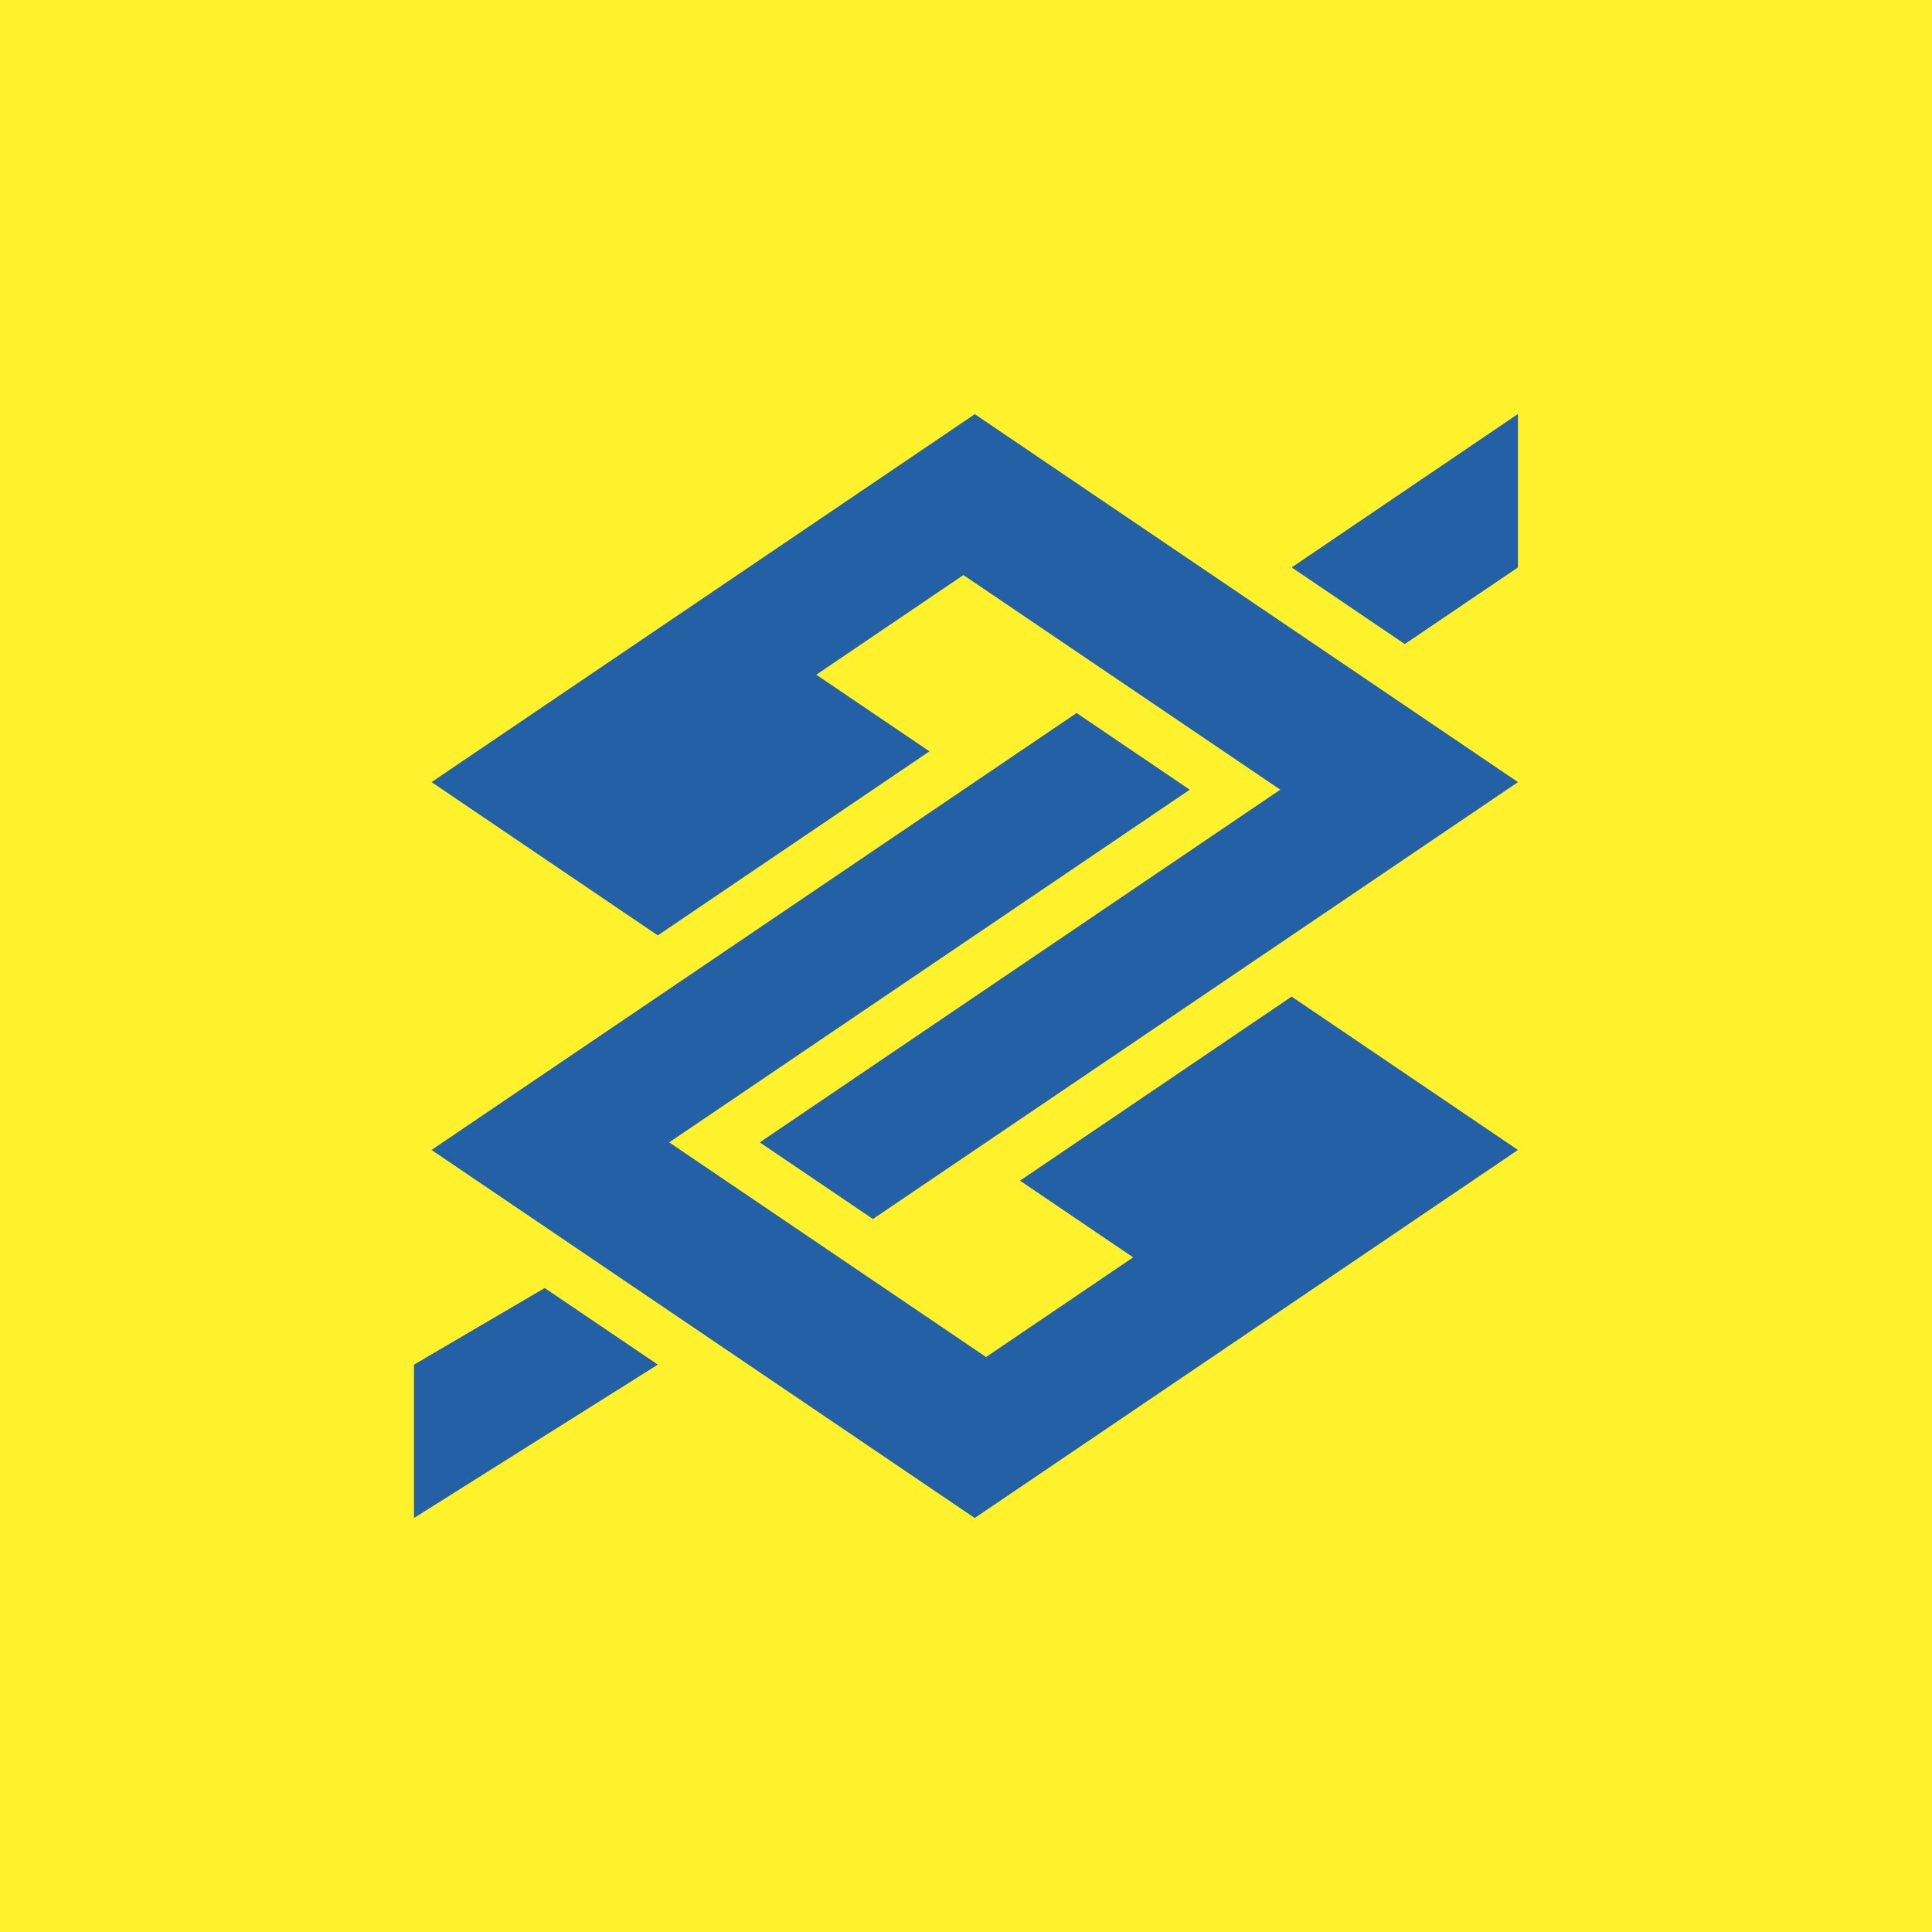
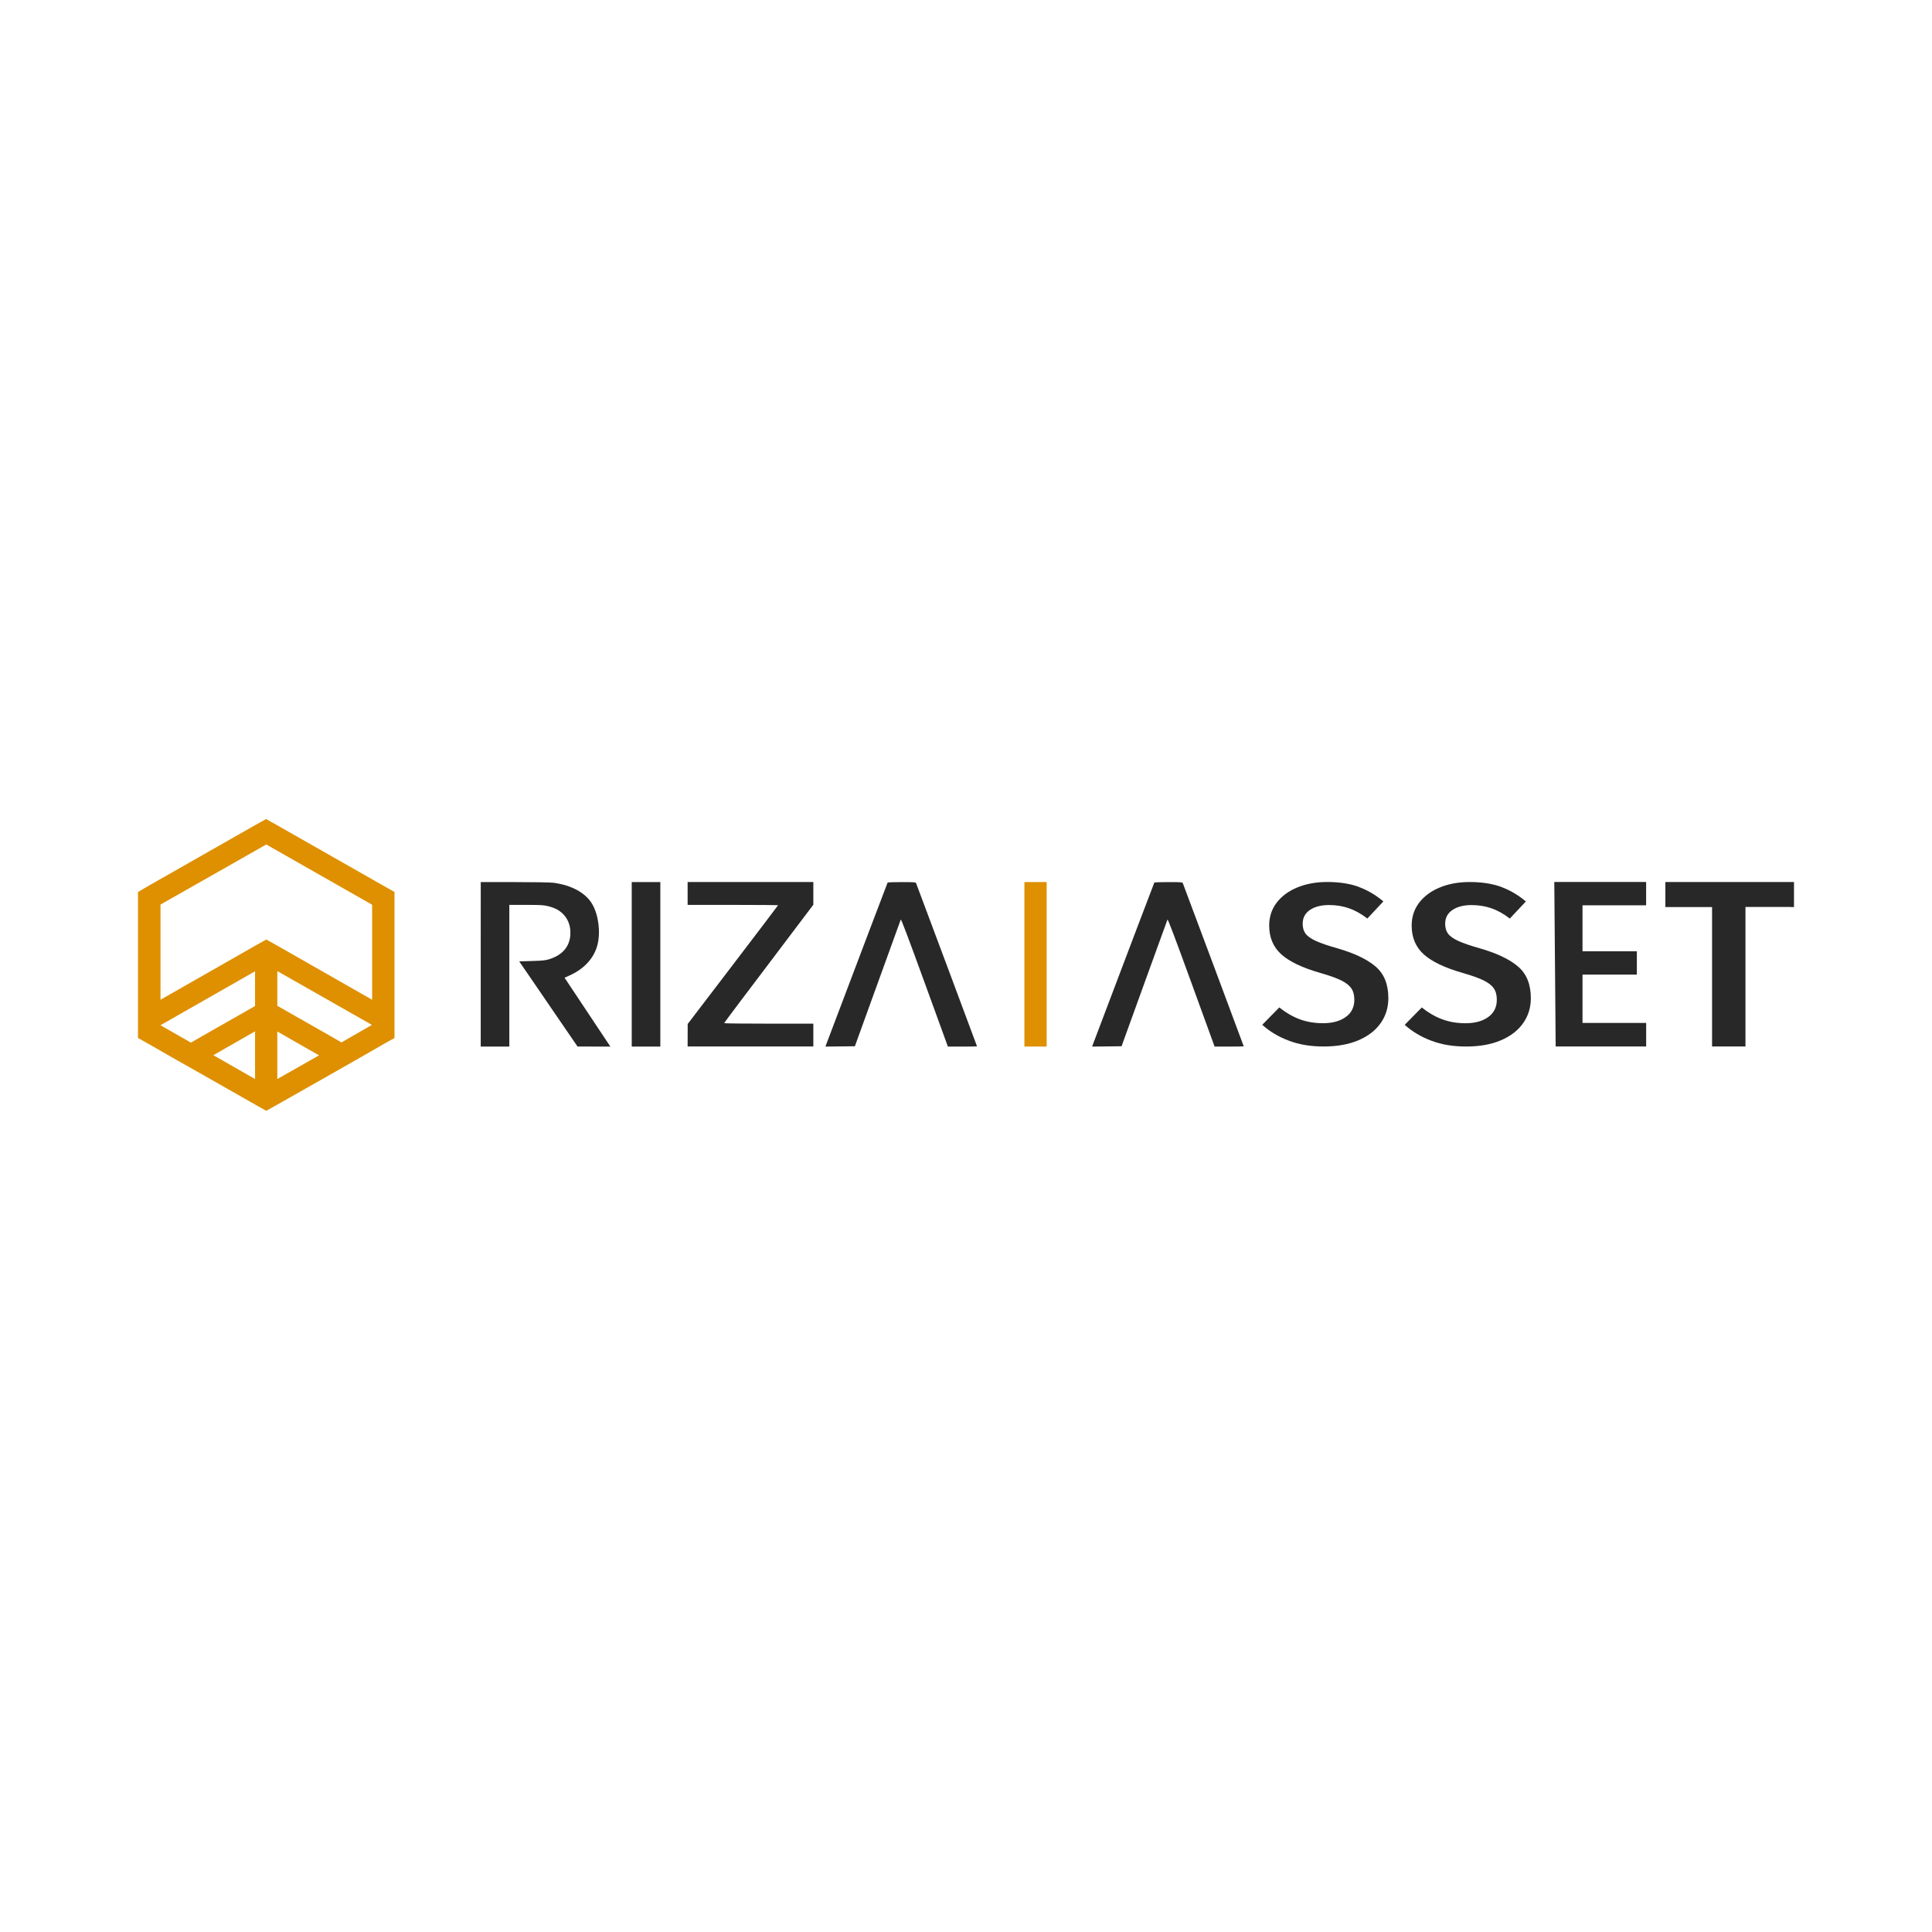
<svg xmlns="http://www.w3.org/2000/svg" width="56" height="56" viewBox="0 0 56 56">
-   <path fill="#fff22d" d="M0 0h56v56H0z" />
-   <path fill="#2360a5" d="m12 39.555 3.788-2.221 3.28 2.22L12 44zm31.999-23.108-3.28 2.221-3.28-2.221L43.998 12v4.447zm0 16.885L28.253 44 12.508 33.332l18.698-12.665 3.28 2.223-15.089 10.222 9.185 6.222 4.263-2.889-3.28-2.223 7.873-5.335 6.56 4.445zM12.508 22.67l15.747-10.665L44 22.67 25.302 35.334l-3.28-2.222L29.565 28l7.545-5.111-9.185-6.221-4.264 2.889 3.28 2.221-7.874 5.335-6.56-4.445z" />
+   <path fill="#fff" d="M0 0h56v56H0z" />
+   <path fill="#de9000" d="M30.338 30.335h-.645v-4.768h.645z" />
+   <path fill="#282828" d="M43.506 25.706c.258.093.498.234.722.423l-.465.496c-.177-.137-.354-.236-.533-.298-.179-.062-.371-.093-.576-.093-.229 0-.414.047-.554.142-.141.095-.211.228-.211.4 0 .115.027.21.082.285.055.075.154.146.297.212.143.066.355.139.637.218.487.141.853.316 1.098.526.246.21.369.515.369.916 0 .273-.075.516-.225.727-.15.212-.366.377-.648.496-.281.119-.615.178-1.001.178-.386 0-.714-.056-1.012-.169-.298-.112-.554-.265-.769-.46l.494-.503c.186.15.382.264.587.341s.431.116.679.116c.272 0 .491-.059.658-.178s.251-.286.251-.503c0-.132-.028-.242-.086-.327-.057-.086-.155-.163-.293-.232-.138-.068-.339-.14-.601-.215-.525-.15-.904-.331-1.138-.542s-.35-.49-.35-.833c0-.251.071-.472.215-.661s.342-.337.597-.443c.255-.106.545-.159.869-.159.348 0 .651.046.909.139m-4.133 0c.258.093.498.234.723.423l-.465.496c-.177-.137-.354-.236-.533-.298-.179-.062-.371-.093-.576-.093-.229 0-.414.047-.554.142-.141.095-.211.228-.211.4 0 .115.027.21.082.285.055.075.154.146.297.212.143.066.355.139.637.218.486.141.853.316 1.098.526.246.21.369.515.369.916 0 .273-.075.516-.225.727-.15.212-.366.377-.647.496-.282.119-.615.178-1.002.178s-.714-.056-1.012-.169c-.298-.112-.554-.265-.769-.46l.494-.503c.186.15.382.264.587.341s.431.116.679.116c.272 0 .491-.059.658-.178.167-.119.251-.286.251-.503 0-.132-.028-.242-.086-.327-.057-.086-.155-.163-.293-.232-.138-.068-.339-.14-.601-.215-.525-.15-.904-.331-1.138-.542-.234-.212-.35-.49-.35-.833 0-.251.071-.472.215-.661s.342-.337.598-.443c.255-.106.545-.159.869-.159.348 0 .651.046.909.139m8.301.537h-1.81v1.332h1.575v.676h-1.575v1.401h1.845v.683h-2.623l-.04-4.768h2.662v.676zm4.224.048h-1.311v4.044h-.968V26.291h-1.354v-.725H52v.725h-.102z" class="dark" />
+   <path fill="#282828" fill-rule="evenodd" d="M13.934 27.951v2.384h.829V26.229h.489c.42 0 .509.005.634.037.193.048.318.113.427.22.161.158.235.368.218.617-.023.335-.229.576-.59.693-.129.042-.192.049-.519.059l-.372.011.845 1.234.845 1.234.476.001.476.001-.664-.998-.664-.998.152-.069c.42-.19.703-.501.801-.881.095-.367.033-.864-.148-1.179-.188-.327-.591-.55-1.122-.623-.089-.012-.539-.02-1.13-.02h-.982zm4.377 0v2.384h.829v-4.768h-.829zm1.62-2.053v.331h1.311c.721 0 1.311.005 1.311.01s-.59.782-1.31 1.726l-1.31 1.716-.001.326-.001.326h3.644v-.662h-1.292c-.711 0-1.292-.006-1.292-.014 0-.008.2-.278.444-.601.244-.323.63-.833.858-1.135.228-.302.61-.807.848-1.123l.434-.574v-.658h-3.644zm5.797-.317c-.005.008-.252.657-.549 1.443-.297.786-.676 1.786-.842 2.223-.166.437-.326.861-.357.942l-.055.147.427-.005.427-.005.658-1.818c.362-1.0.665-1.834.672-1.854.01-.025.218.526.69 1.823l.676 1.859h.422c.232 0 .422-.004.422-.009 0-.007-1.716-4.601-1.765-4.726-.012-.03-.05-.033-.415-.033-.221 0-.406.006-.411.014" class="dark" clip-rule="evenodd" />
+   <path fill="#de9000" d="m11.105 25.668-3.068-1.746-.325-.182-.325.182-3.068 1.746L4 25.855v4.232l.325.182.672.386.862.487 1.534.873.325.182.325-.182 1.588-.9.921-.525.558-.321.325-.182v-4.232zM7.718 24.478l3.068 1.746v2.754l-2.742-1.564-.325-.182-.325.182-2.742 1.564v-2.759zm-.325 6.798-1.209-.691 1.209-.691zm.645 0v-1.377l1.209.691zm-.645-3.123v1.007l-1.534.873-.325.188-.883-.504zm2.504 2.062-.325-.188-1.534-.873V28.148l2.742 1.559z" />
+   <path fill="#282828" fill-rule="evenodd" d="M33.459 25.581c-.005.008-.252.657-.55 1.443-.297.786-.676 1.786-.842 2.223-.166.437-.326.861-.357.942l-.055.147.427-.005.427-.005.658-1.818c.362-1.0.665-1.834.673-1.854.01-.025.218.526.69 1.823l.676 1.859h.422c.232 0 .422-.004.422-.009 0-.007-1.716-4.601-1.765-4.726-.012-.03-.05-.033-.415-.033-.221 0-.406.006-.411.014" class="dark" clip-rule="evenodd" />
</svg>
